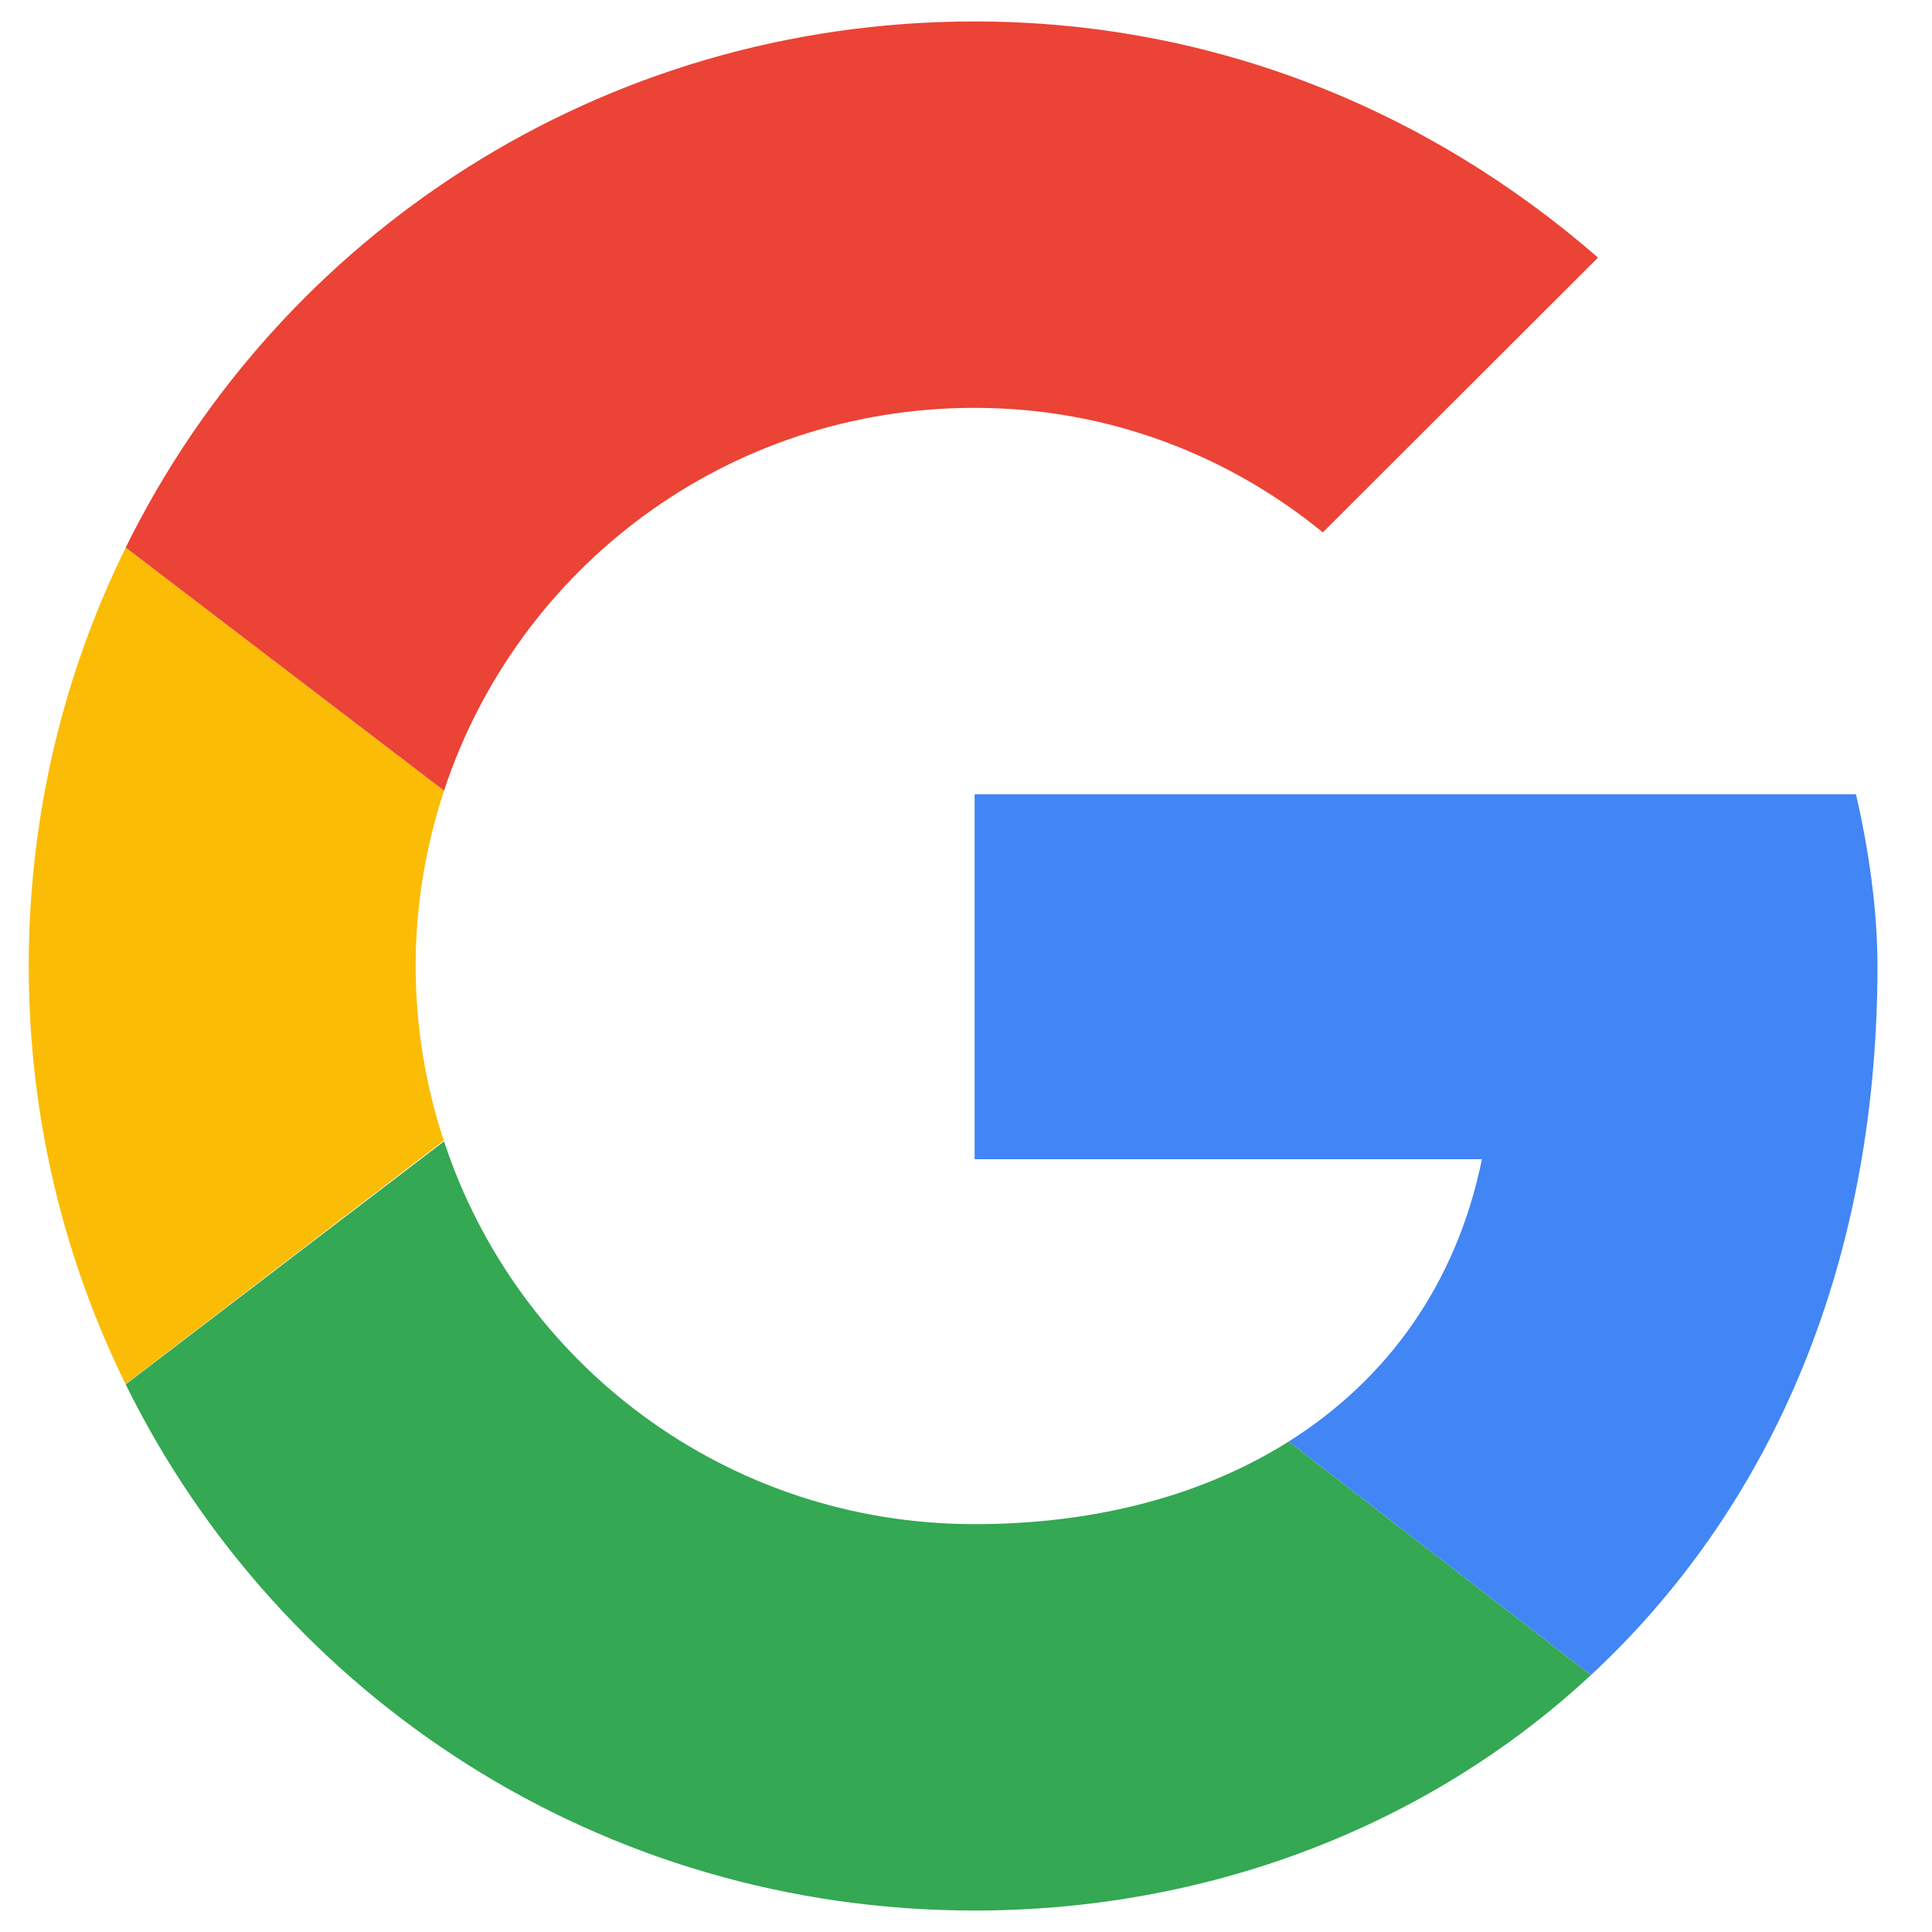
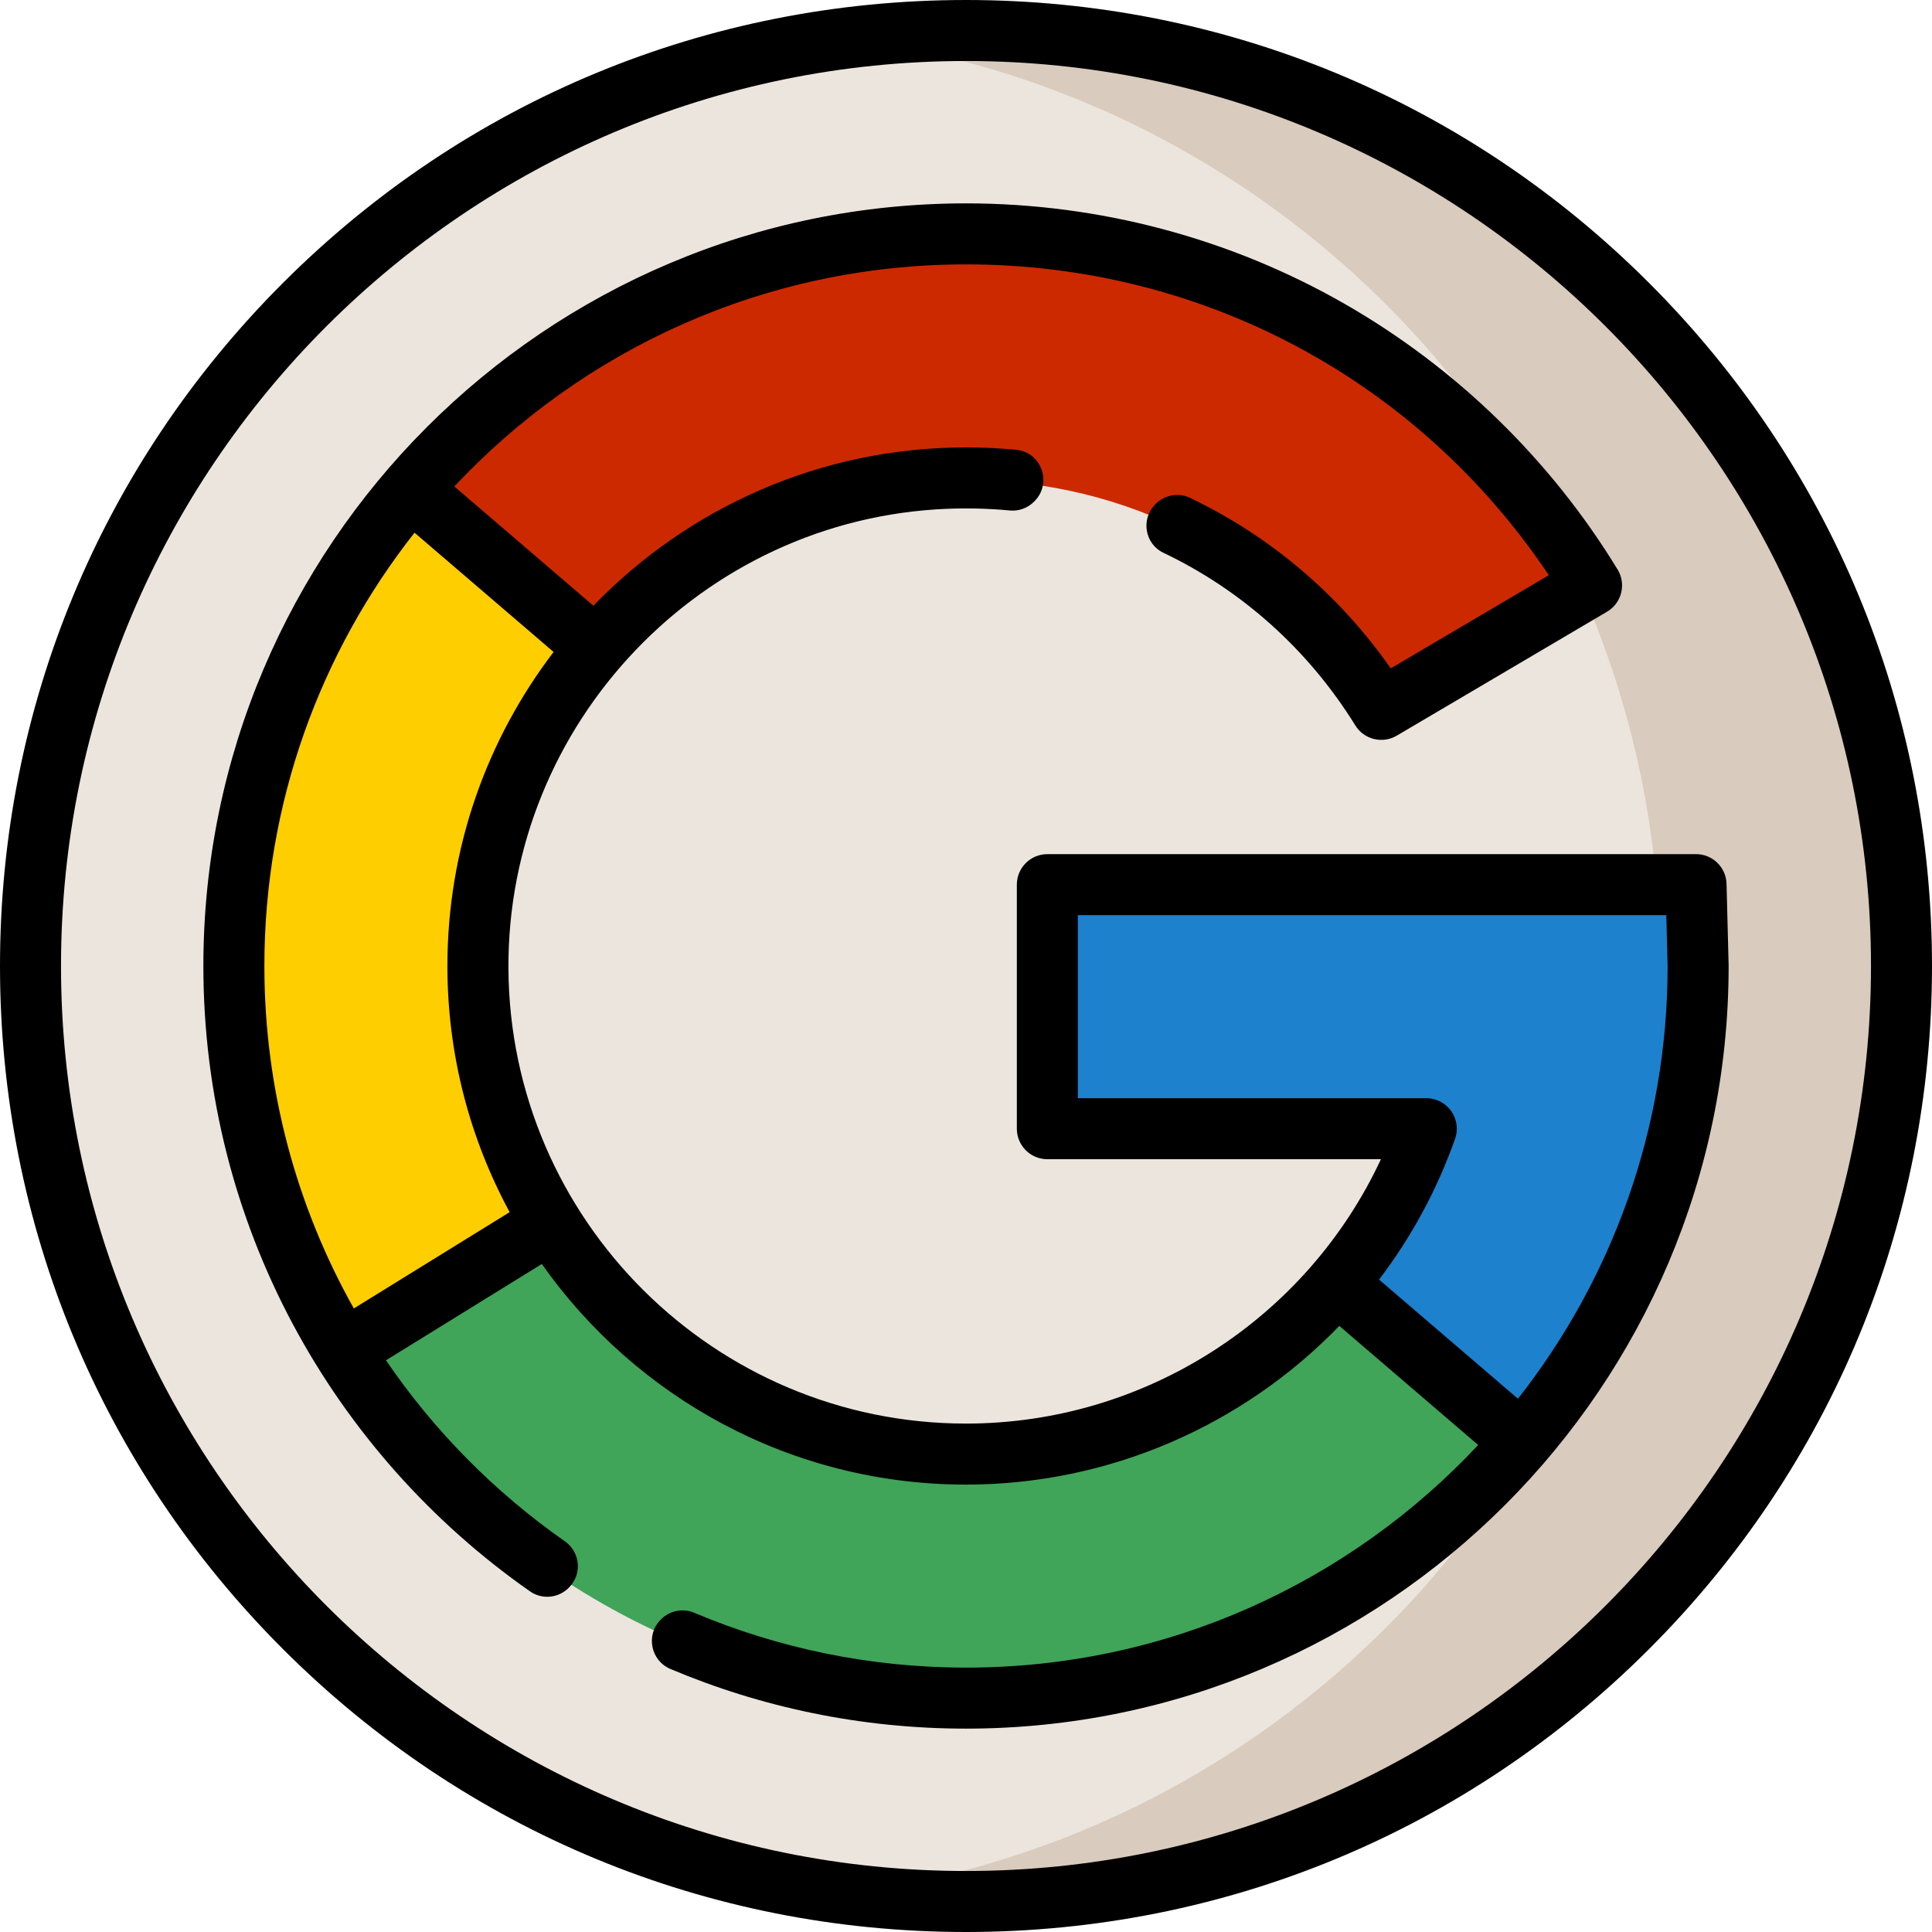
- <svg xmlns="http://www.w3.org/2000/svg" width="29px" height="29px" viewBox="-0.5 0 48 48" version="1.1" fill="#000000">
+ <svg xmlns="http://www.w3.org/2000/svg" height="34" width="34" version="1.1" id="Layer_1" viewBox="0 0 512 512" xml:space="preserve" fill="#000000">
  <g id="SVGRepo_bgCarrier" stroke-width="0" />
  <g id="SVGRepo_tracerCarrier" stroke-linecap="round" stroke-linejoin="round" />
  <g id="SVGRepo_iconCarrier">
-     <defs> </defs>
-     <g id="Icons" stroke="none" stroke-width="1" fill="none" fill-rule="evenodd">
-       <g id="Color-" transform="translate(-401, -860)">
-         <g id="Google" transform="translate(401, 860)">
-           <path d="M9.827,24 C9.827,22.476 10.08,21.014 10.532,19.644 L2.623,13.604 C1.082,16.734 0.214,20.26 0.214,24 C0.214,27.737 1.081,31.261 2.62,34.388 L10.525,28.337 C10.077,26.973 9.827,25.517 9.827,24" id="Fill-1" fill="#FBBC05"> </path>
-           <path d="M23.714,10.133 C27.025,10.133 30.016,11.307 32.366,13.227 L39.202,6.4 C35.036,2.773 29.695,0.533 23.714,0.533 C14.427,0.533 6.445,5.844 2.623,13.604 L10.532,19.644 C12.355,14.112 17.549,10.133 23.714,10.133" id="Fill-2" fill="#EB4335"> </path>
-           <path d="M23.714,37.867 C17.549,37.867 12.355,33.888 10.532,28.356 L2.623,34.395 C6.445,42.156 14.427,47.467 23.714,47.467 C29.445,47.467 34.918,45.431 39.025,41.618 L31.518,35.814 C29.4,37.149 26.732,37.867 23.714,37.867" id="Fill-3" fill="#34A853"> </path>
-           <path d="M46.145,24 C46.145,22.613 45.932,21.12 45.611,19.733 L23.714,19.733 L23.714,28.8 L36.318,28.8 C35.688,31.891 33.972,34.268 31.518,35.814 L39.025,41.618 C43.339,37.614 46.145,31.649 46.145,24" id="Fill-4" fill="#4285F4"> </path>
-         </g>
-       </g>
-     </g>
+     <circle style="fill:#ECE5DD;" cx="256.711" cy="256" r="247.916" />
+     <path style="fill:#D9CBBD;" d="M256.714,8.084c-10.96,0-21.752,0.72-32.337,2.099C346.017,26.029,439.956,130.04,439.956,256 s-93.939,229.971-215.579,245.817c10.585,1.379,21.377,2.099,32.337,2.099c136.921,0,247.916-110.996,247.916-247.916 S393.634,8.084,256.714,8.084z" />
+     <path style="fill:#CD2900;" d="M361.5,182.068c-24.404-34.874-62.855-54.877-105.5-54.877c-35.154,0-68.024,13.966-92.552,39.325 l-5.646,5.839l-49.854-42.76l6.166-6.576c18.027-19.222,39.321-34.358,63.289-44.986C202.231,67.023,228.676,61.44,256,61.44 c32.118,0,63.858,7.884,91.788,22.801c27.873,14.887,52.02,36.807,69.83,63.394l2.295,3.426c1.513,2.259,0.815,5.327-1.528,6.709 l-48.543,28.613c-2.128,1.255-4.862,0.661-6.279-1.364L361.5,182.068z" />
+     <path style="fill:#FFCE00;" d="M86.249,350.975C70.019,322.078,61.44,289.236,61.44,256c0-44.017,14.399-85.569,41.64-120.163 l5.563-7.066l49.861,42.768l-4.942,6.474c-17.252,22.601-26.371,49.569-26.371,77.987c0,21.321,5.344,42.458,15.455,61.127 l3.878,7.162l-55.873,34.527L86.249,350.975z" />
+     <path style="fill:#40A459;" d="M256,450.56c-64.329,0-124.455-31.853-160.84-85.204l-5.082-7.453l55.882-34.536l4.677,6.637 c24.179,34.317,63.568,54.804,105.363,54.804c34.715,0,68.514-14.371,92.729-39.427l5.647-5.843l49.805,42.718l-6.154,6.576 c-18.03,19.266-39.339,34.438-63.334,45.094C309.837,444.964,283.36,450.56,256,450.56z" />
+     <path style="fill:#1D81CE;" d="M353.677,340.357l4.927-6.473c7.925-10.41,14.186-21.923,18.617-34.227l-95.471-0.002 c-2.613,0-4.731-2.118-4.731-4.731v-56.29c0-2.613,2.118-4.731,4.731-4.731h164.188c2.258,0,4.105,1.8,4.162,4.058l0.46,18.145 c-0.022,43.902-14.375,85.362-41.509,119.896l-5.562,7.079L353.677,340.357z" />
+     <path d="M458.103,255.794l-0.552-21.558c-0.112-4.383-3.697-7.878-8.081-7.878H277.558c-4.465,0-8.084,3.62-8.084,8.084v64.674 c0,4.465,3.62,8.084,8.084,8.084l88.404,0.002c-19.728,42.342-62.559,70.061-109.961,70.061 c-66.638,0-120.893-54.029-121.261-120.582c-0.359-64.967,51.254-119.17,116.167-121.84c5.641-0.232,11.224-0.077,16.721,0.443 c2.363,0.223,4.699-0.631,6.377-2.309c0.046-0.046,0.094-0.094,0.14-0.14c4.762-4.762,1.888-12.993-4.816-13.634 c-4.398-0.42-8.844-0.634-13.328-0.634c-38.72,0-73.746,16.102-98.75,41.954l-36.847-31.604 C154.35,92.719,202.575,70.063,256,70.063c62.655,0,119.797,30.635,154.455,82.372l-41.889,24.69 c-13.819-19.749-32.177-35.15-53.217-45.193c-3.046-1.454-6.684-0.792-9.07,1.594l-0.105,0.105 c-3.884,3.884-2.825,10.493,2.133,12.857c20.618,9.829,38.319,25.498,50.868,45.762c2.313,3.736,7.187,4.938,10.978,2.708 l55.733-32.851c1.865-1.099,3.211-2.901,3.737-5.001c0.526-2.101,0.188-4.323-0.94-6.172 c-17.723-29.071-42.693-53.391-72.209-70.335C326.036,63.129,291.294,53.895,256,53.895C144.559,53.895,53.895,144.559,53.895,256 c0,68.521,34.282,129.178,86.589,165.743c3.167,2.214,7.478,1.798,10.21-0.935l0.107-0.108c3.518-3.527,2.999-9.369-1.084-12.223 c-18.566-12.981-34.664-29.258-47.433-47.981l41.304-25.526c24.895,35.333,66.002,58.462,112.413,58.462 c38.07,0,73.537-15.784,98.93-42.057l36.803,31.565c-33.954,36.282-82.237,58.997-135.733,58.997 c-25.53,0-49.867-5.185-72.031-14.539c-2.995-1.264-6.456-0.584-8.755,1.715l-0.122,0.122c-4.037,4.037-2.663,10.848,2.596,13.067 c24.096,10.17,50.558,15.803,78.312,15.803c111.441,0,202.105-90.664,202.105-202.105 C458.105,255.932,458.104,255.862,458.103,255.794z M93.767,346.753C78.683,319.893,70.063,288.937,70.063,256 c0-43.3,14.879-83.191,39.792-114.828l36.853,31.609c-17.643,23.114-28.14,51.962-28.14,83.219c0,23.592,5.978,45.814,16.495,65.233 L93.767,346.753z M402.27,370.675l-36.806-31.567c8.468-11.124,15.321-23.651,20.144-37.296c0.875-2.474,0.494-5.219-1.021-7.361 c-1.516-2.143-3.976-3.417-6.601-3.417l-92.344-0.002v-48.505h155.949l0.346,13.576C441.915,299.295,427.09,339.087,402.27,370.675z " />
+     <path d="M437.019,74.982C388.667,26.628,324.379,0,256,0S123.333,26.628,74.982,74.982C26.628,123.333,0,187.62,0,256 s26.628,132.667,74.982,181.019C123.333,485.372,187.62,512,256,512s132.667-26.628,181.019-74.982 C485.372,388.667,512,324.379,512,256S485.372,123.333,437.019,74.982z M256,495.832C123.756,495.832,16.168,388.244,16.168,256 S123.756,16.168,256,16.168S495.832,123.756,495.832,256S388.244,495.832,256,495.832z" />
  </g>
</svg>
